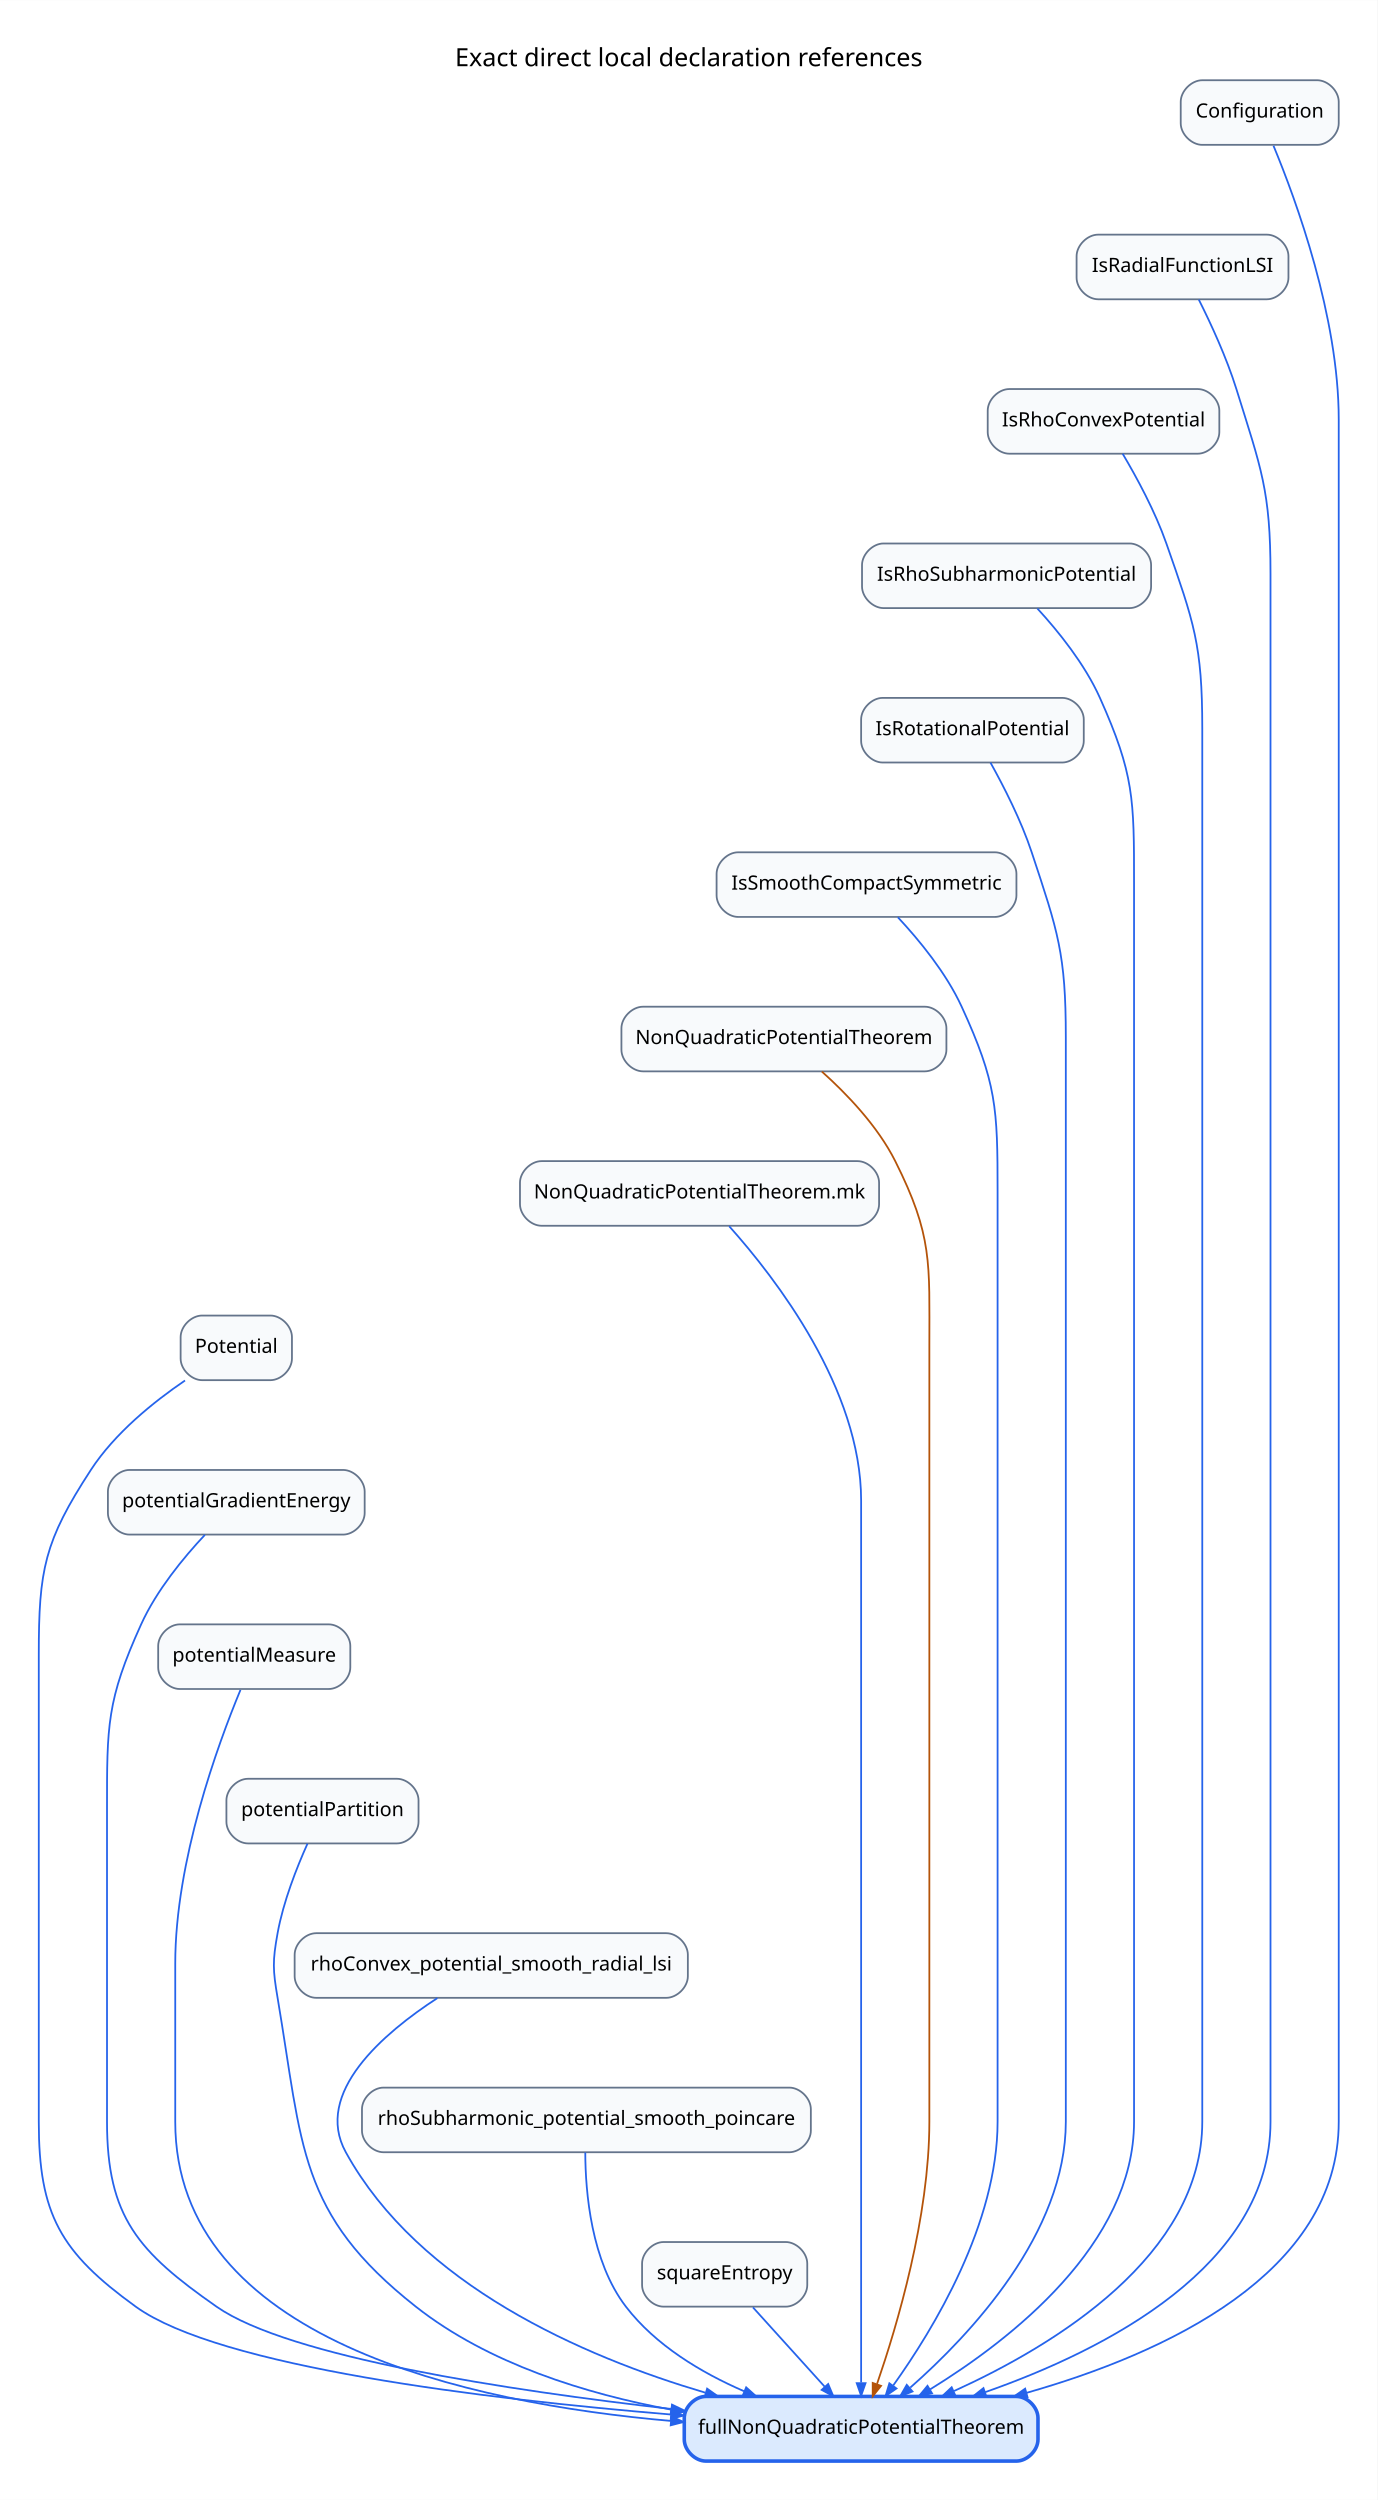
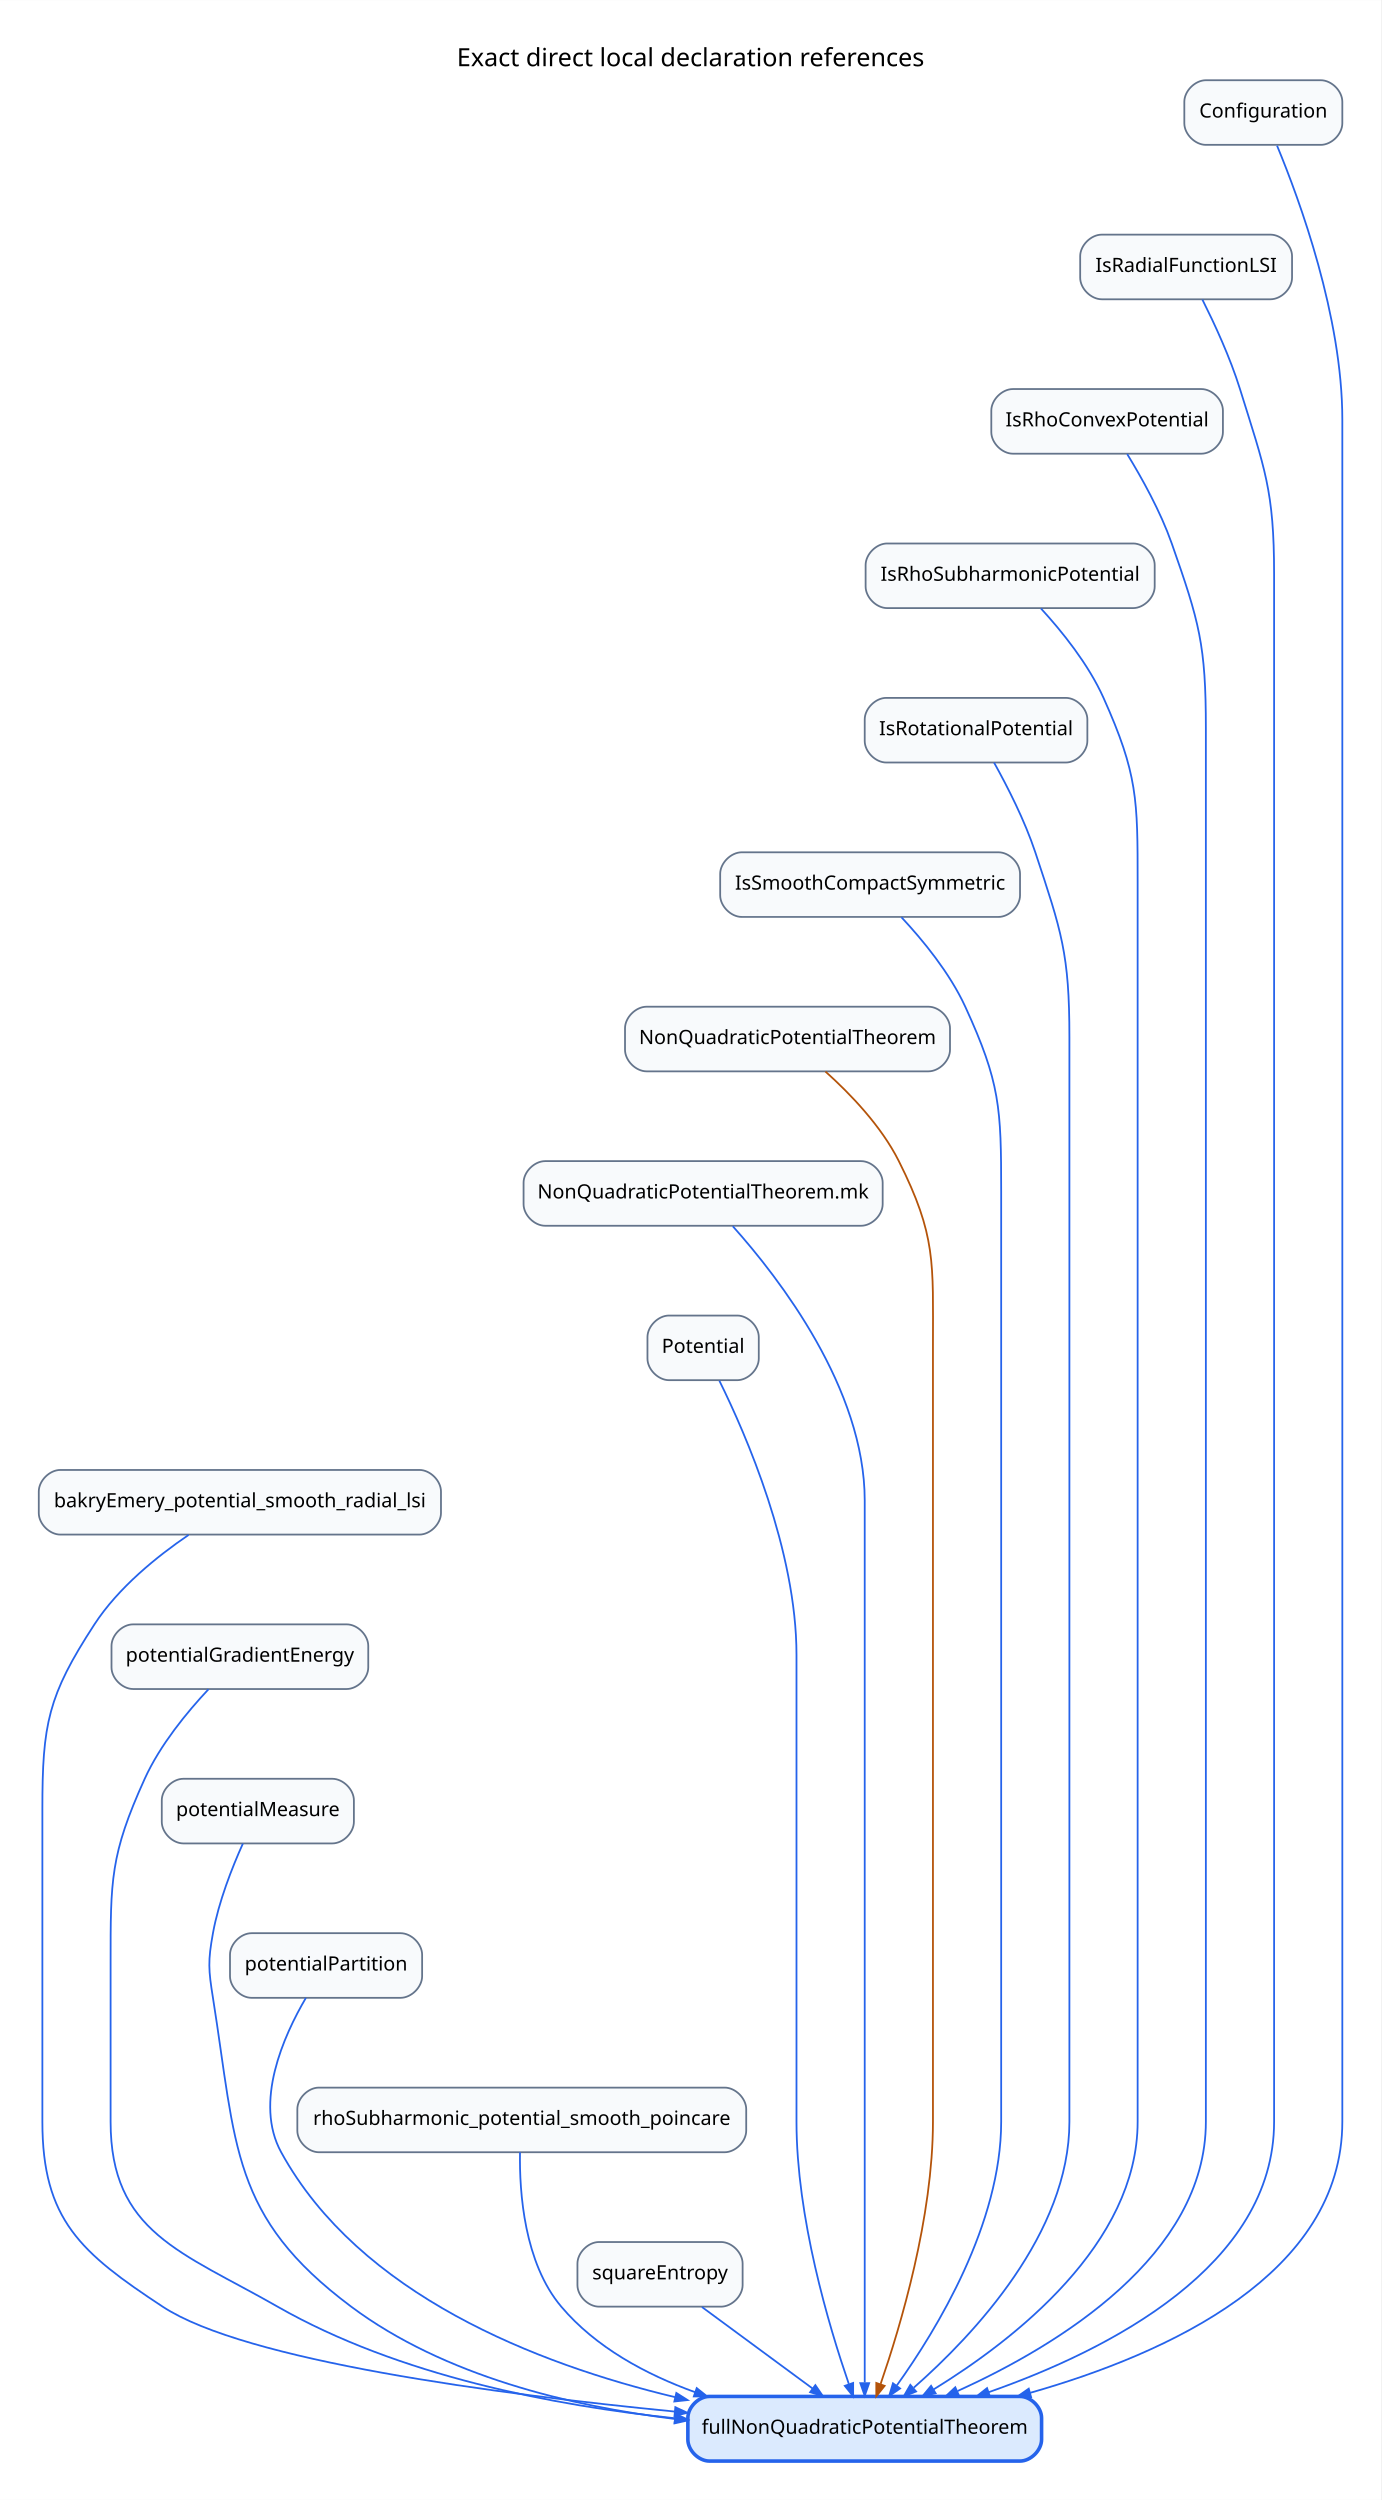
- <svg xmlns="http://www.w3.org/2000/svg" xmlns:xlink="http://www.w3.org/1999/xlink" width="767pt" height="1392pt" viewBox="0.00 0.00 767.20 1392.20">
+ <svg xmlns="http://www.w3.org/2000/svg" xmlns:xlink="http://www.w3.org/1999/xlink" width="769pt" height="1392pt" viewBox="0.00 0.00 769.20 1392.20">
  <g id="graph0" class="graph" transform="scale(1 1) rotate(0) translate(21.6 1370.6)">
-     <polygon fill="white" stroke="transparent" points="-21.6,21.6 -21.6,-1370.6 745.6,-1370.6 745.6,21.6 -21.6,21.6" />
-     <text text-anchor="middle" x="362" y="-1333.8" font-family="sans-serif" font-size="14.00">Exact direct local declaration references</text>
+     <polygon fill="white" stroke="transparent" points="-21.6,21.6 -21.6,-1370.6 747.6,-1370.6 747.6,21.6 -21.6,21.6" />
+     <text text-anchor="middle" x="363" y="-1333.8" font-family="sans-serif" font-size="14.00">Exact direct local declaration references</text>
    <g id="node1" class="node">
-       <path fill="#f8fafc" stroke="#64748b" d="M712,-1326C712,-1326 648,-1326 648,-1326 642,-1326 636,-1320 636,-1314 636,-1314 636,-1302 636,-1302 636,-1296 642,-1290 648,-1290 648,-1290 712,-1290 712,-1290 718,-1290 724,-1296 724,-1302 724,-1302 724,-1314 724,-1314 724,-1320 718,-1326 712,-1326" />
-       <text text-anchor="middle" x="680" y="-1305.2" font-family="sans-serif" font-size="11.00">Configuration</text>
+       <path fill="#f8fafc" stroke="#64748b" d="M714,-1326C714,-1326 650,-1326 650,-1326 644,-1326 638,-1320 638,-1314 638,-1314 638,-1302 638,-1302 638,-1296 644,-1290 650,-1290 650,-1290 714,-1290 714,-1290 720,-1290 726,-1296 726,-1302 726,-1302 726,-1314 726,-1314 726,-1320 720,-1326 714,-1326" />
+       <text text-anchor="middle" x="682" y="-1305.2" font-family="sans-serif" font-size="11.00">Configuration</text>
    </g>
    <g id="node2" class="node">
-       <path fill="#f8fafc" stroke="#64748b" d="M684,-1240C684,-1240 590,-1240 590,-1240 584,-1240 578,-1234 578,-1228 578,-1228 578,-1216 578,-1216 578,-1210 584,-1204 590,-1204 590,-1204 684,-1204 684,-1204 690,-1204 696,-1210 696,-1216 696,-1216 696,-1228 696,-1228 696,-1234 690,-1240 684,-1240" />
-       <text text-anchor="middle" x="637" y="-1219.2" font-family="sans-serif" font-size="11.00">IsRadialFunctionLSI</text>
+       <path fill="#f8fafc" stroke="#64748b" d="M686,-1240C686,-1240 592,-1240 592,-1240 586,-1240 580,-1234 580,-1228 580,-1228 580,-1216 580,-1216 580,-1210 586,-1204 592,-1204 592,-1204 686,-1204 686,-1204 692,-1204 698,-1210 698,-1216 698,-1216 698,-1228 698,-1228 698,-1234 692,-1240 686,-1240" />
+       <text text-anchor="middle" x="639" y="-1219.2" font-family="sans-serif" font-size="11.00">IsRadialFunctionLSI</text>
    </g>
-     <g id="node10" class="node">
-       <path fill="#dbeafe" stroke="#2563eb" stroke-width="2" d="M544.5,-36C544.5,-36 371.5,-36 371.5,-36 365.5,-36 359.5,-30 359.5,-24 359.5,-24 359.5,-12 359.5,-12 359.5,-6 365.5,0 371.5,0 371.5,0 544.5,0 544.5,0 550.5,0 556.5,-6 556.5,-12 556.5,-12 556.5,-24 556.5,-24 556.5,-30 550.5,-36 544.5,-36" />
-       <text text-anchor="middle" x="458" y="-15.2" font-family="sans-serif" font-size="11.00">fullNonQuadraticPotentialTheorem</text>
+     <g id="node11" class="node">
+       <path fill="#dbeafe" stroke="#2563eb" stroke-width="2" d="M546.5,-36C546.5,-36 373.5,-36 373.5,-36 367.5,-36 361.5,-30 361.5,-24 361.5,-24 361.5,-12 361.5,-12 361.5,-6 367.5,0 373.5,0 373.5,0 546.5,0 546.5,0 552.5,0 558.5,-6 558.5,-12 558.5,-12 558.5,-24 558.5,-24 558.5,-30 552.5,-36 546.5,-36" />
+       <text text-anchor="middle" x="460" y="-15.2" font-family="sans-serif" font-size="11.00">fullNonQuadraticPotentialTheorem</text>
    </g>
    <g id="edge1" class="edge">
      <g id="a_edge1">
        <a xlink:title="value">
-           <path fill="none" stroke="#2563eb" d="M687.66,-1289.52C700.27,-1259.13 724,-1194.31 724,-1137 724,-1137 724,-1137 724,-189 724,-104.28 627.01,-59.89 550.16,-38.01" />
-           <polygon fill="#2563eb" stroke="#2563eb" points="550.66,-35.61 543.26,-36.09 549.35,-40.33 550.66,-35.61" />
+           <path fill="none" stroke="#2563eb" d="M689.66,-1289.52C702.27,-1259.13 726,-1194.31 726,-1137 726,-1137 726,-1137 726,-189 726,-104.28 629.01,-59.89 552.16,-38.01" />
+           <polygon fill="#2563eb" stroke="#2563eb" points="552.66,-35.61 545.26,-36.09 551.35,-40.33 552.66,-35.61" />
        </a>
      </g>
    </g>
    <g id="node3" class="node">
-       <path fill="#f8fafc" stroke="#64748b" d="M645.5,-1154C645.5,-1154 540.5,-1154 540.5,-1154 534.5,-1154 528.5,-1148 528.5,-1142 528.5,-1142 528.5,-1130 528.5,-1130 528.5,-1124 534.5,-1118 540.5,-1118 540.5,-1118 645.5,-1118 645.5,-1118 651.5,-1118 657.5,-1124 657.5,-1130 657.5,-1130 657.5,-1142 657.5,-1142 657.5,-1148 651.5,-1154 645.5,-1154" />
-       <text text-anchor="middle" x="593" y="-1133.2" font-family="sans-serif" font-size="11.00">IsRhoConvexPotential</text>
+       <path fill="#f8fafc" stroke="#64748b" d="M647.5,-1154C647.5,-1154 542.5,-1154 542.5,-1154 536.5,-1154 530.5,-1148 530.5,-1142 530.5,-1142 530.5,-1130 530.5,-1130 530.5,-1124 536.5,-1118 542.5,-1118 542.5,-1118 647.5,-1118 647.5,-1118 653.5,-1118 659.5,-1124 659.5,-1130 659.5,-1130 659.5,-1142 659.5,-1142 659.5,-1148 653.5,-1154 647.5,-1154" />
+       <text text-anchor="middle" x="595" y="-1133.2" font-family="sans-serif" font-size="11.00">IsRhoConvexPotential</text>
    </g>
    <g id="edge2" class="edge">
      <g id="a_edge2">
        <a xlink:title="value">
-           <path fill="none" stroke="#2563eb" d="M646.07,-1203.81C652.74,-1190.53 661.55,-1171.52 667,-1154 680.83,-1109.55 686,-1097.55 686,-1051 686,-1051 686,-1051 686,-189 686,-108.8 594.22,-61.94 527.12,-38.39" />
-           <polygon fill="#2563eb" stroke="#2563eb" points="527.72,-36.01 520.3,-36.05 526.13,-40.64 527.72,-36.01" />
+           <path fill="none" stroke="#2563eb" d="M648.07,-1203.81C654.74,-1190.53 663.55,-1171.52 669,-1154 682.83,-1109.55 688,-1097.55 688,-1051 688,-1051 688,-1051 688,-189 688,-108.8 596.22,-61.94 529.12,-38.39" />
+           <polygon fill="#2563eb" stroke="#2563eb" points="529.72,-36.01 522.3,-36.05 528.13,-40.64 529.72,-36.01" />
        </a>
      </g>
    </g>
    <g id="node4" class="node">
-       <path fill="#f8fafc" stroke="#64748b" d="M607.5,-1068C607.5,-1068 470.5,-1068 470.5,-1068 464.5,-1068 458.5,-1062 458.5,-1056 458.5,-1056 458.5,-1044 458.5,-1044 458.5,-1038 464.5,-1032 470.5,-1032 470.5,-1032 607.5,-1032 607.5,-1032 613.5,-1032 619.5,-1038 619.5,-1044 619.5,-1044 619.5,-1056 619.5,-1056 619.5,-1062 613.5,-1068 607.5,-1068" />
-       <text text-anchor="middle" x="539" y="-1047.2" font-family="sans-serif" font-size="11.00">IsRhoSubharmonicPotential</text>
+       <path fill="#f8fafc" stroke="#64748b" d="M609.5,-1068C609.5,-1068 472.5,-1068 472.5,-1068 466.5,-1068 460.5,-1062 460.5,-1056 460.5,-1056 460.5,-1044 460.5,-1044 460.5,-1038 466.5,-1032 472.5,-1032 472.5,-1032 609.5,-1032 609.5,-1032 615.5,-1032 621.5,-1038 621.5,-1044 621.5,-1044 621.5,-1056 621.5,-1056 621.5,-1062 615.5,-1068 609.5,-1068" />
+       <text text-anchor="middle" x="541" y="-1047.2" font-family="sans-serif" font-size="11.00">IsRhoSubharmonicPotential</text>
    </g>
    <g id="edge3" class="edge">
      <g id="a_edge3">
        <a xlink:title="value">
-           <path fill="none" stroke="#2563eb" d="M603.65,-1117.99C611.46,-1104.81 621.76,-1085.84 628,-1068 643.4,-1023.98 648,-1011.63 648,-965 648,-965 648,-965 648,-189 648,-114.57 566.01,-64.57 509.75,-39.02" />
-           <polygon fill="#2563eb" stroke="#2563eb" points="510.42,-36.63 503.03,-36.02 508.43,-41.11 510.42,-36.63" />
+           <path fill="none" stroke="#2563eb" d="M606.19,-1117.78C614.24,-1104.63 624.74,-1085.82 631,-1068 646.42,-1024.08 650,-1011.55 650,-965 650,-965 650,-965 650,-189 650,-114.57 568.01,-64.57 511.75,-39.02" />
+           <polygon fill="#2563eb" stroke="#2563eb" points="512.42,-36.63 505.03,-36.02 510.43,-41.11 512.42,-36.63" />
        </a>
      </g>
    </g>
    <g id="node5" class="node">
-       <path fill="#f8fafc" stroke="#64748b" d="M570,-982C570,-982 470,-982 470,-982 464,-982 458,-976 458,-970 458,-970 458,-958 458,-958 458,-952 464,-946 470,-946 470,-946 570,-946 570,-946 576,-946 582,-952 582,-958 582,-958 582,-970 582,-970 582,-976 576,-982 570,-982" />
-       <text text-anchor="middle" x="520" y="-961.2" font-family="sans-serif" font-size="11.00">IsRotationalPotential</text>
+       <path fill="#f8fafc" stroke="#64748b" d="M572,-982C572,-982 472,-982 472,-982 466,-982 460,-976 460,-970 460,-970 460,-958 460,-958 460,-952 466,-946 472,-946 472,-946 572,-946 572,-946 578,-946 584,-952 584,-958 584,-958 584,-970 584,-970 584,-976 578,-982 572,-982" />
+       <text text-anchor="middle" x="522" y="-961.2" font-family="sans-serif" font-size="11.00">IsRotationalPotential</text>
    </g>
    <g id="edge4" class="edge">
      <g id="a_edge4">
        <a xlink:title="value">
-           <path fill="none" stroke="#2563eb" d="M556.16,-1031.78C567.81,-1019.09 582.57,-1000.81 591,-982 610.03,-939.52 610,-925.55 610,-879 610,-879 610,-879 610,-189 610,-120.94 541.45,-67.62 496.42,-39.94" />
-           <polygon fill="#2563eb" stroke="#2563eb" points="497.49,-37.73 490.24,-36.21 494.96,-41.92 497.49,-37.73" />
+           <path fill="none" stroke="#2563eb" d="M558.16,-1031.78C569.81,-1019.09 584.57,-1000.81 593,-982 612.03,-939.52 612,-925.55 612,-879 612,-879 612,-879 612,-189 612,-120.94 543.45,-67.62 498.42,-39.94" />
+           <polygon fill="#2563eb" stroke="#2563eb" points="499.49,-37.73 492.24,-36.21 496.96,-41.92 499.49,-37.73" />
        </a>
      </g>
    </g>
    <g id="node6" class="node">
-       <path fill="#f8fafc" stroke="#64748b" d="M532.5,-896C532.5,-896 389.5,-896 389.5,-896 383.5,-896 377.5,-890 377.5,-884 377.5,-884 377.5,-872 377.5,-872 377.5,-866 383.5,-860 389.5,-860 389.5,-860 532.5,-860 532.5,-860 538.5,-860 544.5,-866 544.5,-872 544.5,-872 544.5,-884 544.5,-884 544.5,-890 538.5,-896 532.5,-896" />
-       <text text-anchor="middle" x="461" y="-875.2" font-family="sans-serif" font-size="11.00">IsSmoothCompactSymmetric</text>
+       <path fill="#f8fafc" stroke="#64748b" d="M534.5,-896C534.5,-896 391.5,-896 391.5,-896 385.5,-896 379.5,-890 379.5,-884 379.5,-884 379.5,-872 379.5,-872 379.5,-866 385.5,-860 391.5,-860 391.5,-860 534.5,-860 534.5,-860 540.5,-860 546.5,-866 546.5,-872 546.5,-872 546.5,-884 546.5,-884 546.5,-890 540.5,-896 534.5,-896" />
+       <text text-anchor="middle" x="463" y="-875.2" font-family="sans-serif" font-size="11.00">IsSmoothCompactSymmetric</text>
    </g>
    <g id="edge5" class="edge">
      <g id="a_edge5">
        <a xlink:title="value">
-           <path fill="none" stroke="#2563eb" d="M530.05,-945.93C537.42,-932.71 547.13,-913.72 553,-896 567.64,-851.81 572,-839.55 572,-793 572,-793 572,-793 572,-189 572,-127.02 519.09,-70.59 485.36,-40.91" />
-           <polygon fill="#2563eb" stroke="#2563eb" points="486.61,-38.75 479.71,-36.03 483.41,-42.46 486.61,-38.75" />
+           <path fill="none" stroke="#2563eb" d="M532.05,-945.93C539.42,-932.71 549.13,-913.72 555,-896 569.64,-851.81 574,-839.55 574,-793 574,-793 574,-793 574,-189 574,-127.02 521.09,-70.59 487.36,-40.91" />
+           <polygon fill="#2563eb" stroke="#2563eb" points="488.61,-38.75 481.71,-36.03 485.41,-42.46 488.61,-38.75" />
        </a>
      </g>
    </g>
    <g id="node7" class="node">
-       <path fill="#f8fafc" stroke="#64748b" d="M493.5,-810C493.5,-810 336.5,-810 336.5,-810 330.5,-810 324.5,-804 324.5,-798 324.5,-798 324.5,-786 324.5,-786 324.5,-780 330.5,-774 336.5,-774 336.5,-774 493.5,-774 493.5,-774 499.5,-774 505.5,-780 505.5,-786 505.5,-786 505.5,-798 505.5,-798 505.5,-804 499.5,-810 493.5,-810" />
-       <text text-anchor="middle" x="415" y="-789.2" font-family="sans-serif" font-size="11.00">NonQuadraticPotentialTheorem</text>
+       <path fill="#f8fafc" stroke="#64748b" d="M495.5,-810C495.5,-810 338.5,-810 338.5,-810 332.5,-810 326.5,-804 326.5,-798 326.5,-798 326.5,-786 326.5,-786 326.5,-780 332.5,-774 338.5,-774 338.5,-774 495.5,-774 495.5,-774 501.5,-774 507.5,-780 507.5,-786 507.5,-786 507.5,-798 507.5,-798 507.5,-804 501.5,-810 495.5,-810" />
+       <text text-anchor="middle" x="417" y="-789.2" font-family="sans-serif" font-size="11.00">NonQuadraticPotentialTheorem</text>
    </g>
    <g id="edge6" class="edge">
      <g id="a_edge6">
        <a xlink:title="value">
-           <path fill="none" stroke="#2563eb" d="M478.45,-859.82C490.3,-847.14 505.33,-828.87 514,-810 533.46,-767.62 534,-753.63 534,-707 534,-707 534,-707 534,-189 534,-132.32 498.36,-73.55 475.89,-42.13" />
-           <polygon fill="#2563eb" stroke="#2563eb" points="477.69,-40.43 471.59,-36.22 473.73,-43.32 477.69,-40.43" />
+           <path fill="none" stroke="#2563eb" d="M480.45,-859.82C492.3,-847.14 507.33,-828.87 516,-810 535.46,-767.62 536,-753.63 536,-707 536,-707 536,-707 536,-189 536,-132.32 500.36,-73.55 477.89,-42.13" />
+           <polygon fill="#2563eb" stroke="#2563eb" points="479.69,-40.43 473.59,-36.22 475.73,-43.32 479.69,-40.43" />
        </a>
      </g>
    </g>
    <g id="node8" class="node">
-       <path fill="#f8fafc" stroke="#64748b" d="M456,-724C456,-724 280,-724 280,-724 274,-724 268,-718 268,-712 268,-712 268,-700 268,-700 268,-694 274,-688 280,-688 280,-688 456,-688 456,-688 462,-688 468,-694 468,-700 468,-700 468,-712 468,-712 468,-718 462,-724 456,-724" />
-       <text text-anchor="middle" x="368" y="-703.2" font-family="sans-serif" font-size="11.00">NonQuadraticPotentialTheorem.mk</text>
+       <path fill="#f8fafc" stroke="#64748b" d="M458,-724C458,-724 282,-724 282,-724 276,-724 270,-718 270,-712 270,-712 270,-700 270,-700 270,-694 276,-688 282,-688 282,-688 458,-688 458,-688 464,-688 470,-694 470,-700 470,-700 470,-712 470,-712 470,-718 464,-724 458,-724" />
+       <text text-anchor="middle" x="370" y="-703.2" font-family="sans-serif" font-size="11.00">NonQuadraticPotentialTheorem.mk</text>
    </g>
    <g id="edge7" class="edge">
      <g id="a_edge7">
        <a xlink:title="type">
-           <path fill="none" stroke="#b45309" d="M436.13,-773.88C449.95,-761.49 467.2,-743.55 477,-724 497.85,-682.38 496,-667.55 496,-621 496,-621 496,-621 496,-189 496,-135.86 478.1,-75.58 466.87,-43" />
-           <polygon fill="#b45309" stroke="#b45309" points="469.08,-41.89 464.45,-36.09 464.45,-43.51 469.08,-41.89" />
+           <path fill="none" stroke="#b45309" d="M438.13,-773.88C451.95,-761.49 469.2,-743.55 479,-724 499.85,-682.38 498,-667.55 498,-621 498,-621 498,-621 498,-189 498,-135.86 480.1,-75.58 468.87,-43" />
+           <polygon fill="#b45309" stroke="#b45309" points="471.08,-41.89 466.45,-36.09 466.45,-43.51 471.08,-41.89" />
        </a>
      </g>
    </g>
    <g id="node9" class="node">
-       <path fill="#f8fafc" stroke="#64748b" d="M129,-638C129,-638 91,-638 91,-638 85,-638 79,-632 79,-626 79,-626 79,-614 79,-614 79,-608 85,-602 91,-602 91,-602 129,-602 129,-602 135,-602 141,-608 141,-614 141,-614 141,-626 141,-626 141,-632 135,-638 129,-638" />
-       <text text-anchor="middle" x="110" y="-617.2" font-family="sans-serif" font-size="11.00">Potential</text>
+       <path fill="#f8fafc" stroke="#64748b" d="M389,-638C389,-638 351,-638 351,-638 345,-638 339,-632 339,-626 339,-626 339,-614 339,-614 339,-608 345,-602 351,-602 351,-602 389,-602 389,-602 395,-602 401,-608 401,-614 401,-614 401,-626 401,-626 401,-632 395,-638 389,-638" />
+       <text text-anchor="middle" x="370" y="-617.2" font-family="sans-serif" font-size="11.00">Potential</text>
    </g>
    <g id="edge8" class="edge">
      <g id="a_edge8">
        <a xlink:title="value">
-           <path fill="none" stroke="#2563eb" d="M384.51,-687.75C410.49,-658.71 458,-597.11 458,-535 458,-535 458,-535 458,-189 458,-137.36 458,-76.89 458,-43.79" />
-           <polygon fill="#2563eb" stroke="#2563eb" points="460.45,-43.38 458,-36.38 455.55,-43.38 460.45,-43.38" />
+           <path fill="none" stroke="#2563eb" d="M386.51,-687.75C412.49,-658.71 460,-597.11 460,-535 460,-535 460,-535 460,-189 460,-137.36 460,-76.89 460,-43.79" />
+           <polygon fill="#2563eb" stroke="#2563eb" points="462.45,-43.38 460,-36.38 457.55,-43.38 462.45,-43.38" />
        </a>
      </g>
+     </g>
+     <g id="node10" class="node">
+       <path fill="#f8fafc" stroke="#64748b" d="M212,-552C212,-552 12,-552 12,-552 6,-552 0,-546 0,-540 0,-540 0,-528 0,-528 0,-522 6,-516 12,-516 12,-516 212,-516 212,-516 218,-516 224,-522 224,-528 224,-528 224,-540 224,-540 224,-546 218,-552 212,-552" />
+       <text text-anchor="middle" x="112" y="-531.2" font-family="sans-serif" font-size="11.00">bakryEmery_potential_smooth_radial_lsi</text>
    </g>
    <g id="edge9" class="edge">
      <g id="a_edge9">
        <a xlink:title="value">
-           <path fill="none" stroke="#2563eb" d="M81.44,-601.82C63.91,-589.89 42.34,-572.49 29,-552 3.05,-512.14 0,-496.56 0,-449 0,-449 0,-449 0,-189 0,-137.31 12.12,-116.29 54,-86 100.46,-52.4 248.75,-34.54 352.11,-25.93" />
-           <polygon fill="#2563eb" stroke="#2563eb" points="352.39,-28.36 359.16,-25.35 351.99,-23.48 352.39,-28.36" />
+           <path fill="none" stroke="#2563eb" d="M379.06,-601.67C393.96,-571.51 422,-507.02 422,-449 422,-449 422,-449 422,-189 422,-135.86 439.9,-75.58 451.13,-43" />
+           <polygon fill="#2563eb" stroke="#2563eb" points="453.55,-43.51 453.55,-36.09 448.92,-41.89 453.55,-43.51" />
        </a>
      </g>
-     </g>
-     <g id="node11" class="node">
-       <path fill="#f8fafc" stroke="#64748b" d="M169.5,-552C169.5,-552 50.5,-552 50.5,-552 44.5,-552 38.5,-546 38.5,-540 38.5,-540 38.5,-528 38.5,-528 38.5,-522 44.5,-516 50.5,-516 50.5,-516 169.5,-516 169.5,-516 175.5,-516 181.5,-522 181.5,-528 181.5,-528 181.5,-540 181.5,-540 181.5,-546 175.5,-552 169.5,-552" />
-       <text text-anchor="middle" x="110" y="-531.2" font-family="sans-serif" font-size="11.00">potentialGradientEnergy</text>
    </g>
    <g id="edge10" class="edge">
      <g id="a_edge10">
        <a xlink:title="value">
-           <path fill="none" stroke="#2563eb" d="M92.5,-515.84C80.62,-503.17 65.58,-484.91 57,-466 37.77,-423.61 38,-409.55 38,-363 38,-363 38,-363 38,-189 38,-135.8 55.4,-116.49 99,-86 139.13,-57.93 261.55,-39.34 352.33,-29.01" />
-           <polygon fill="#2563eb" stroke="#2563eb" points="352.68,-31.44 359.36,-28.22 352.13,-26.57 352.68,-31.44" />
+           <path fill="none" stroke="#2563eb" d="M83.44,-515.82C65.91,-503.89 44.34,-486.49 31,-466 5.05,-426.14 2,-410.56 2,-363 2,-363 2,-363 2,-189 2,-134.39 23.38,-116.01 69,-86 114.79,-55.87 254.81,-37.31 354.17,-27.57" />
+           <polygon fill="#2563eb" stroke="#2563eb" points="354.52,-30 361.25,-26.89 354.05,-25.12 354.52,-30" />
        </a>
      </g>
    </g>
    <g id="node12" class="node">
-       <path fill="#f8fafc" stroke="#64748b" d="M161.5,-466C161.5,-466 78.5,-466 78.5,-466 72.5,-466 66.5,-460 66.5,-454 66.5,-454 66.5,-442 66.5,-442 66.5,-436 72.5,-430 78.5,-430 78.5,-430 161.5,-430 161.5,-430 167.5,-430 173.5,-436 173.5,-442 173.5,-442 173.5,-454 173.5,-454 173.5,-460 167.5,-466 161.5,-466" />
-       <text text-anchor="middle" x="120" y="-445.2" font-family="sans-serif" font-size="11.00">potentialMeasure</text>
+       <path fill="#f8fafc" stroke="#64748b" d="M171.5,-466C171.5,-466 52.5,-466 52.5,-466 46.5,-466 40.5,-460 40.5,-454 40.5,-454 40.5,-442 40.5,-442 40.5,-436 46.5,-430 52.5,-430 52.5,-430 171.5,-430 171.5,-430 177.5,-430 183.5,-436 183.5,-442 183.5,-442 183.5,-454 183.5,-454 183.5,-460 177.5,-466 171.5,-466" />
+       <text text-anchor="middle" x="112" y="-445.2" font-family="sans-serif" font-size="11.00">potentialGradientEnergy</text>
    </g>
    <g id="edge11" class="edge">
      <g id="a_edge11">
        <a xlink:title="value">
-           <path fill="none" stroke="#2563eb" d="M112.34,-429.52C99.73,-399.13 76,-334.31 76,-277 76,-277 76,-277 76,-189 76,-67.59 239.04,-32.26 352.1,-22.35" />
-           <polygon fill="#2563eb" stroke="#2563eb" points="352.36,-24.79 359.13,-21.77 351.95,-19.91 352.36,-24.79" />
+           <path fill="none" stroke="#2563eb" d="M94.5,-429.84C82.62,-417.17 67.58,-398.91 59,-380 39.77,-337.61 40,-323.55 40,-277 40,-277 40,-277 40,-189 40,-127.32 79.45,-116.61 133,-86 200.48,-47.43 287,-30.89 354.09,-23.87" />
+           <polygon fill="#2563eb" stroke="#2563eb" points="354.63,-26.28 361.35,-23.15 354.14,-21.41 354.63,-26.28" />
        </a>
      </g>
    </g>
    <g id="node13" class="node">
-       <path fill="#f8fafc" stroke="#64748b" d="M199.5,-380C199.5,-380 116.5,-380 116.5,-380 110.5,-380 104.5,-374 104.5,-368 104.5,-368 104.5,-356 104.5,-356 104.5,-350 110.5,-344 116.5,-344 116.5,-344 199.5,-344 199.5,-344 205.5,-344 211.5,-350 211.5,-356 211.5,-356 211.5,-368 211.5,-368 211.5,-374 205.5,-380 199.5,-380" />
-       <text text-anchor="middle" x="158" y="-359.2" font-family="sans-serif" font-size="11.00">potentialPartition</text>
+       <path fill="#f8fafc" stroke="#64748b" d="M163.5,-380C163.5,-380 80.5,-380 80.5,-380 74.5,-380 68.5,-374 68.5,-368 68.5,-368 68.5,-356 68.5,-356 68.5,-350 74.5,-344 80.5,-344 80.5,-344 163.5,-344 163.5,-344 169.5,-344 175.5,-350 175.5,-356 175.5,-356 175.5,-368 175.5,-368 175.5,-374 169.5,-380 163.5,-380" />
+       <text text-anchor="middle" x="122" y="-359.2" font-family="sans-serif" font-size="11.00">potentialMeasure</text>
    </g>
    <g id="edge12" class="edge">
      <g id="a_edge12">
        <a xlink:title="value">
-           <path fill="none" stroke="#2563eb" d="M149.65,-343.85C143.69,-330.59 136.18,-311.59 133,-294 130.16,-278.25 130.33,-273.78 133,-258 146.99,-175.42 144.21,-137.83 210,-86 250.4,-54.17 304.74,-37.42 352.25,-28.63" />
-           <polygon fill="#2563eb" stroke="#2563eb" points="352.74,-31.03 359.2,-27.38 351.88,-26.2 352.74,-31.03" />
+           <path fill="none" stroke="#2563eb" d="M113.65,-343.85C107.69,-330.59 100.18,-311.59 97,-294 94.16,-278.25 94.49,-273.8 97,-258 110.13,-175.28 106.9,-136.12 174,-86 225.73,-47.36 296.24,-30.56 354.31,-23.44" />
+           <polygon fill="#2563eb" stroke="#2563eb" points="354.66,-25.86 361.32,-22.61 354.09,-20.99 354.66,-25.86" />
        </a>
      </g>
    </g>
    <g id="node14" class="node">
-       <path fill="#f8fafc" stroke="#64748b" d="M349.5,-294C349.5,-294 154.5,-294 154.5,-294 148.5,-294 142.5,-288 142.5,-282 142.5,-282 142.5,-270 142.5,-270 142.5,-264 148.5,-258 154.5,-258 154.5,-258 349.5,-258 349.5,-258 355.5,-258 361.5,-264 361.5,-270 361.5,-270 361.5,-282 361.5,-282 361.5,-288 355.5,-294 349.5,-294" />
-       <text text-anchor="middle" x="252" y="-273.2" font-family="sans-serif" font-size="11.00">rhoConvex_potential_smooth_radial_lsi</text>
+       <path fill="#f8fafc" stroke="#64748b" d="M201.5,-294C201.5,-294 118.5,-294 118.5,-294 112.5,-294 106.5,-288 106.5,-282 106.5,-282 106.5,-270 106.5,-270 106.5,-264 112.5,-258 118.5,-258 118.5,-258 201.5,-258 201.5,-258 207.5,-258 213.5,-264 213.5,-270 213.5,-270 213.5,-282 213.5,-282 213.5,-288 207.5,-294 201.5,-294" />
+       <text text-anchor="middle" x="160" y="-273.2" font-family="sans-serif" font-size="11.00">potentialPartition</text>
    </g>
    <g id="edge13" class="edge">
      <g id="a_edge13">
        <a xlink:title="value">
-           <path fill="none" stroke="#2563eb" d="M221.98,-257.85C192.01,-238.36 152.84,-204.98 171,-172 211.69,-98.12 302.61,-58.37 371.28,-38.07" />
-           <polygon fill="#2563eb" stroke="#2563eb" points="372.23,-40.35 378.28,-36.05 370.87,-35.64 372.23,-40.35" />
+           <path fill="none" stroke="#2563eb" d="M148.77,-257.97C136.29,-236.71 119.78,-199.75 135,-172 178.53,-92.66 277.15,-54.1 354.41,-35.59" />
+           <polygon fill="#2563eb" stroke="#2563eb" points="355.08,-37.95 361.34,-33.97 353.97,-33.18 355.08,-37.95" />
        </a>
      </g>
    </g>
    <g id="node15" class="node">
-       <path fill="#f8fafc" stroke="#64748b" d="M418,-208C418,-208 192,-208 192,-208 186,-208 180,-202 180,-196 180,-196 180,-184 180,-184 180,-178 186,-172 192,-172 192,-172 418,-172 418,-172 424,-172 430,-178 430,-184 430,-184 430,-196 430,-196 430,-202 424,-208 418,-208" />
-       <text text-anchor="middle" x="305" y="-187.2" font-family="sans-serif" font-size="11.00">rhoSubharmonic_potential_smooth_poincare</text>
+       <path fill="#f8fafc" stroke="#64748b" d="M382,-208C382,-208 156,-208 156,-208 150,-208 144,-202 144,-196 144,-196 144,-184 144,-184 144,-178 150,-172 156,-172 156,-172 382,-172 382,-172 388,-172 394,-178 394,-184 394,-184 394,-196 394,-196 394,-202 388,-208 382,-208" />
+       <text text-anchor="middle" x="269" y="-187.2" font-family="sans-serif" font-size="11.00">rhoSubharmonic_potential_smooth_poincare</text>
    </g>
    <g id="edge14" class="edge">
      <g id="a_edge14">
        <a xlink:title="value">
-           <path fill="none" stroke="#2563eb" d="M304.37,-171.84C304.43,-149.76 307.64,-111.25 327,-86 343.48,-64.51 368.78,-49.32 392.77,-38.91" />
-           <polygon fill="#2563eb" stroke="#2563eb" points="393.98,-41.06 399.5,-36.1 392.09,-36.54 393.98,-41.06" />
+           <path fill="none" stroke="#2563eb" d="M268.01,-171.93C267.64,-149.59 270.34,-110.44 291,-86 310.15,-63.35 338.01,-48.3 365.61,-38.33" />
+           <polygon fill="#2563eb" stroke="#2563eb" points="366.43,-40.64 372.24,-36.02 364.82,-36.01 366.43,-40.64" />
        </a>
      </g>
    </g>
    <g id="node16" class="node">
-       <path fill="#f8fafc" stroke="#64748b" d="M416,-122C416,-122 348,-122 348,-122 342,-122 336,-116 336,-110 336,-110 336,-98 336,-98 336,-92 342,-86 348,-86 348,-86 416,-86 416,-86 422,-86 428,-92 428,-98 428,-98 428,-110 428,-110 428,-116 422,-122 416,-122" />
-       <text text-anchor="middle" x="382" y="-101.2" font-family="sans-serif" font-size="11.00">squareEntropy</text>
+       <path fill="#f8fafc" stroke="#64748b" d="M380,-122C380,-122 312,-122 312,-122 306,-122 300,-116 300,-110 300,-110 300,-98 300,-98 300,-92 306,-86 312,-86 312,-86 380,-86 380,-86 386,-86 392,-92 392,-98 392,-98 392,-110 392,-110 392,-116 386,-122 380,-122" />
+       <text text-anchor="middle" x="346" y="-101.2" font-family="sans-serif" font-size="11.00">squareEntropy</text>
    </g>
    <g id="edge15" class="edge">
      <g id="a_edge15">
        <a xlink:title="value">
-           <path fill="none" stroke="#2563eb" d="M397.75,-85.6C409.34,-72.78 425.2,-55.26 437.73,-41.4" />
-           <polygon fill="#2563eb" stroke="#2563eb" points="439.65,-42.93 442.53,-36.1 436.02,-39.64 439.65,-42.93" />
+           <path fill="none" stroke="#2563eb" d="M369.34,-85.8C387.17,-72.66 411.84,-54.48 430.95,-40.41" />
+           <polygon fill="#2563eb" stroke="#2563eb" points="432.5,-42.3 436.69,-36.18 429.6,-38.36 432.5,-42.3" />
        </a>
      </g>
    </g>
  </g>
</svg>
